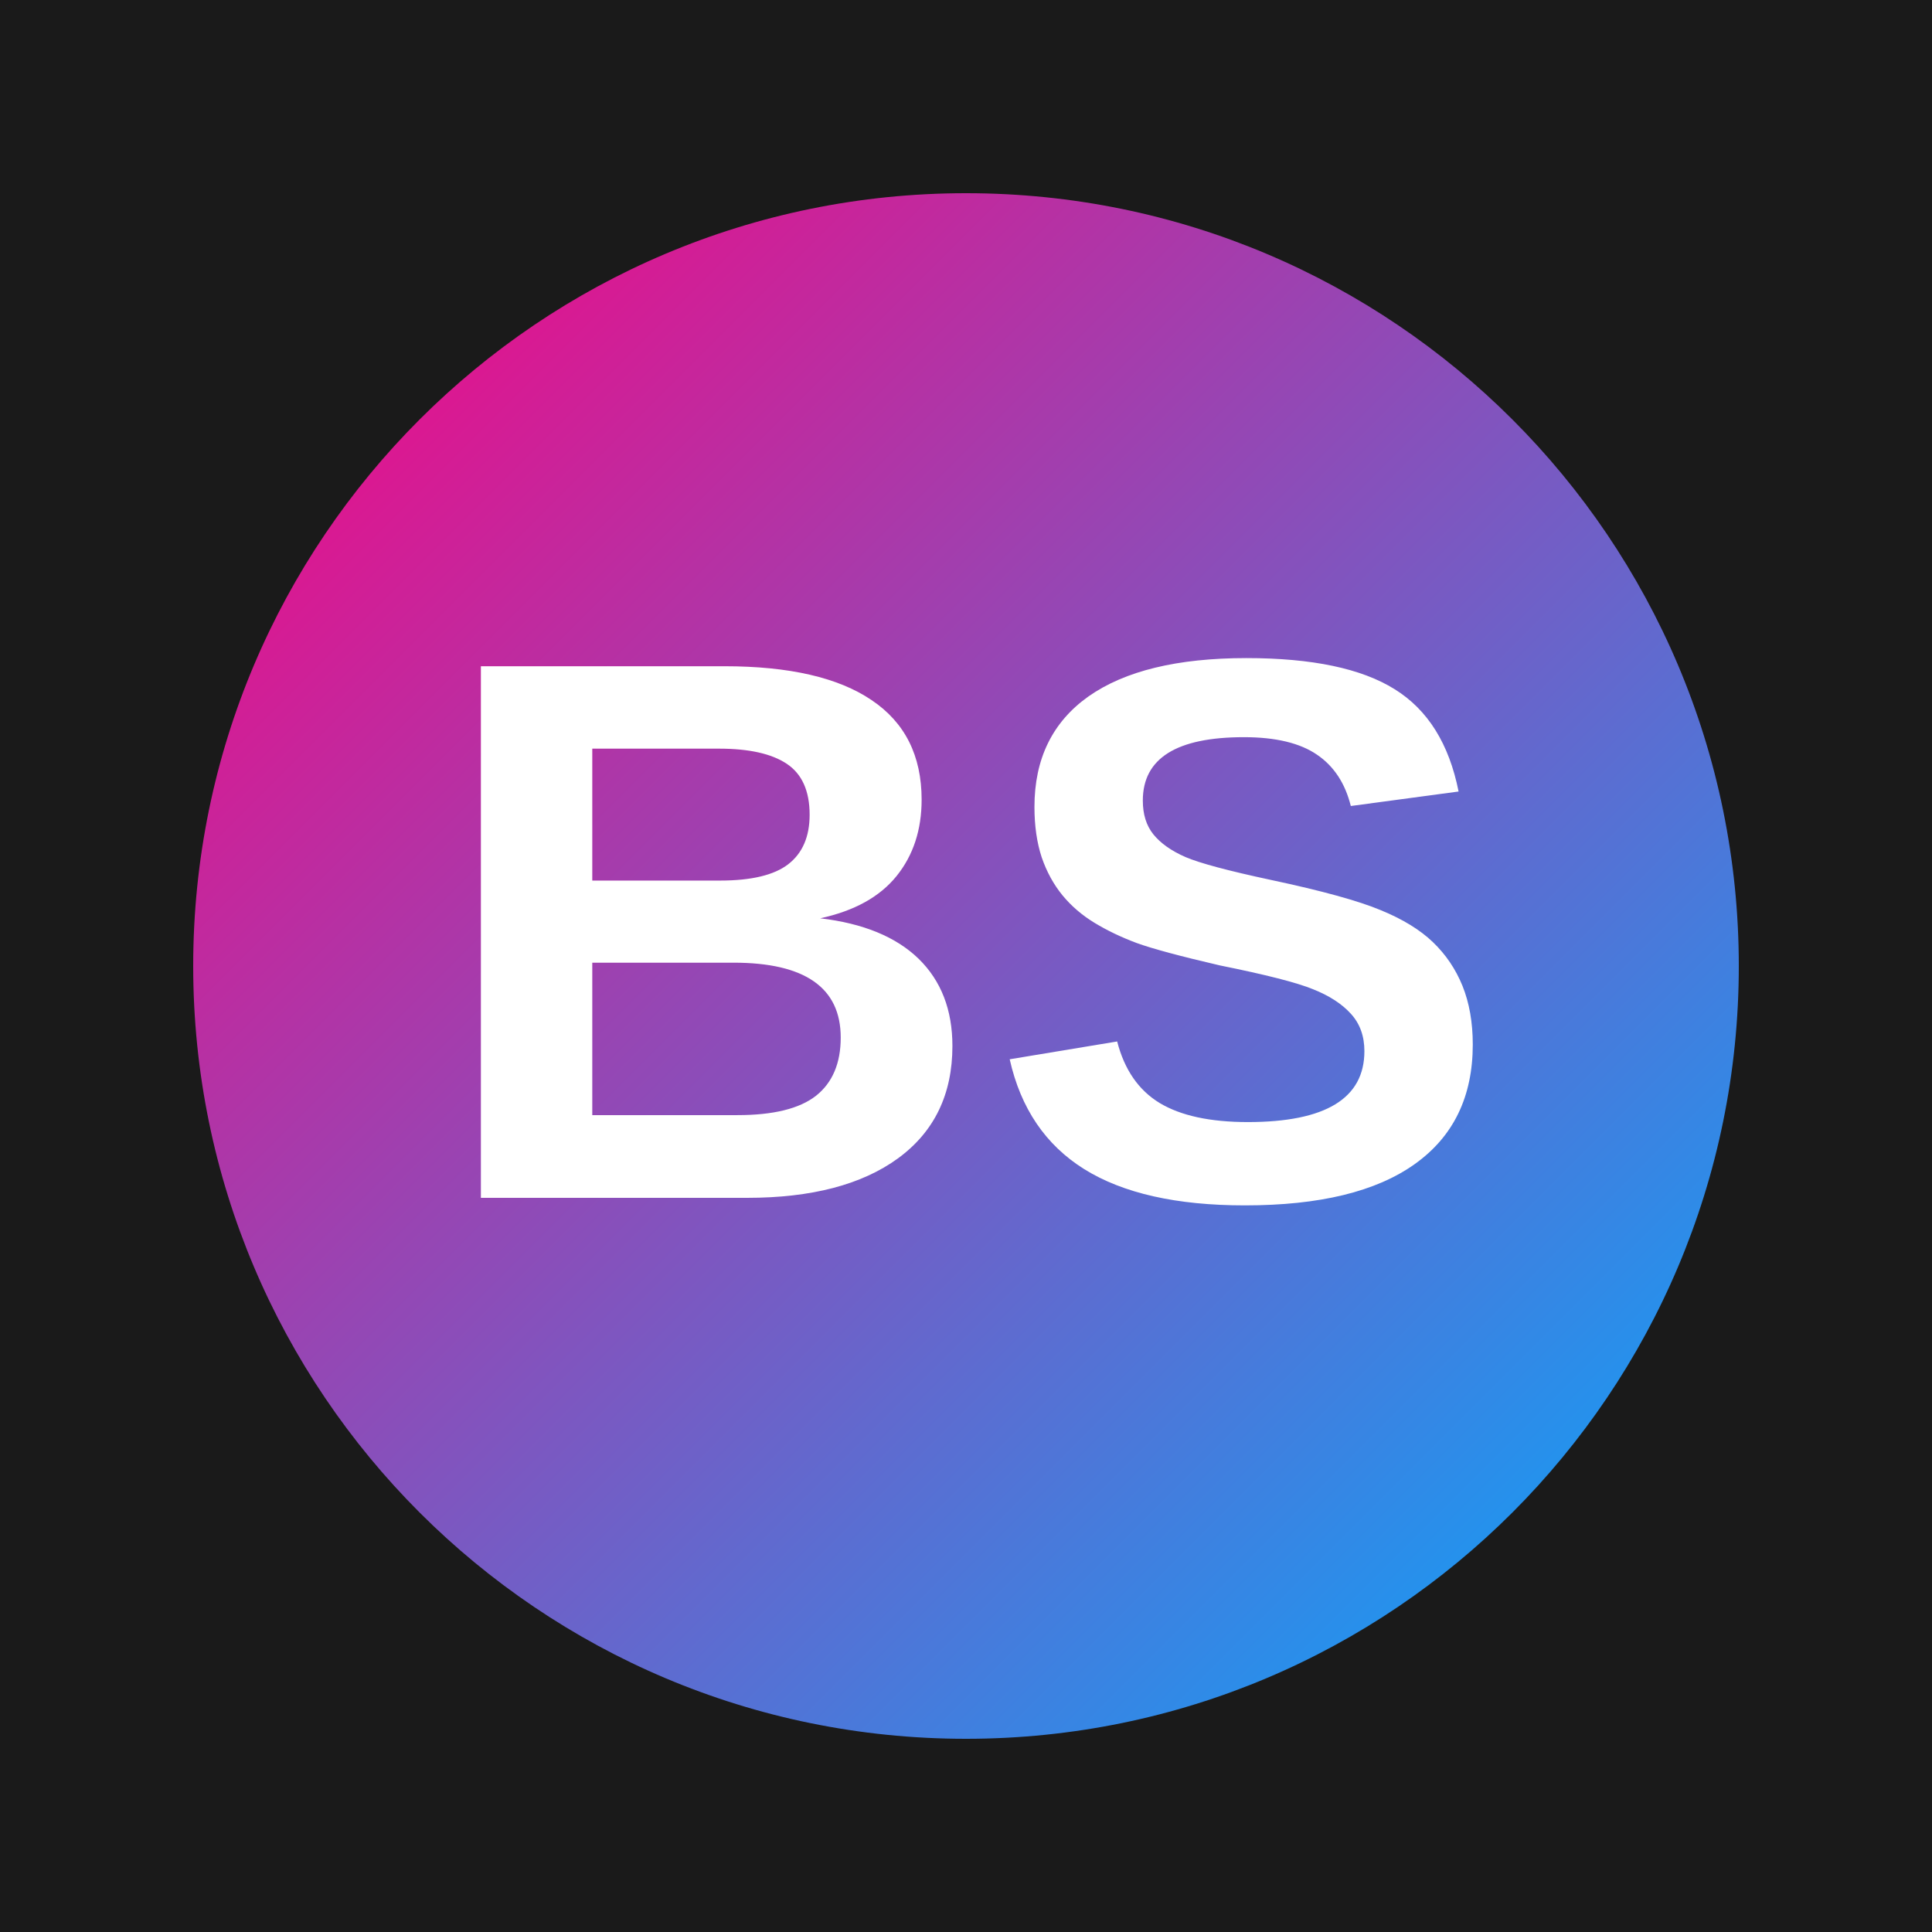
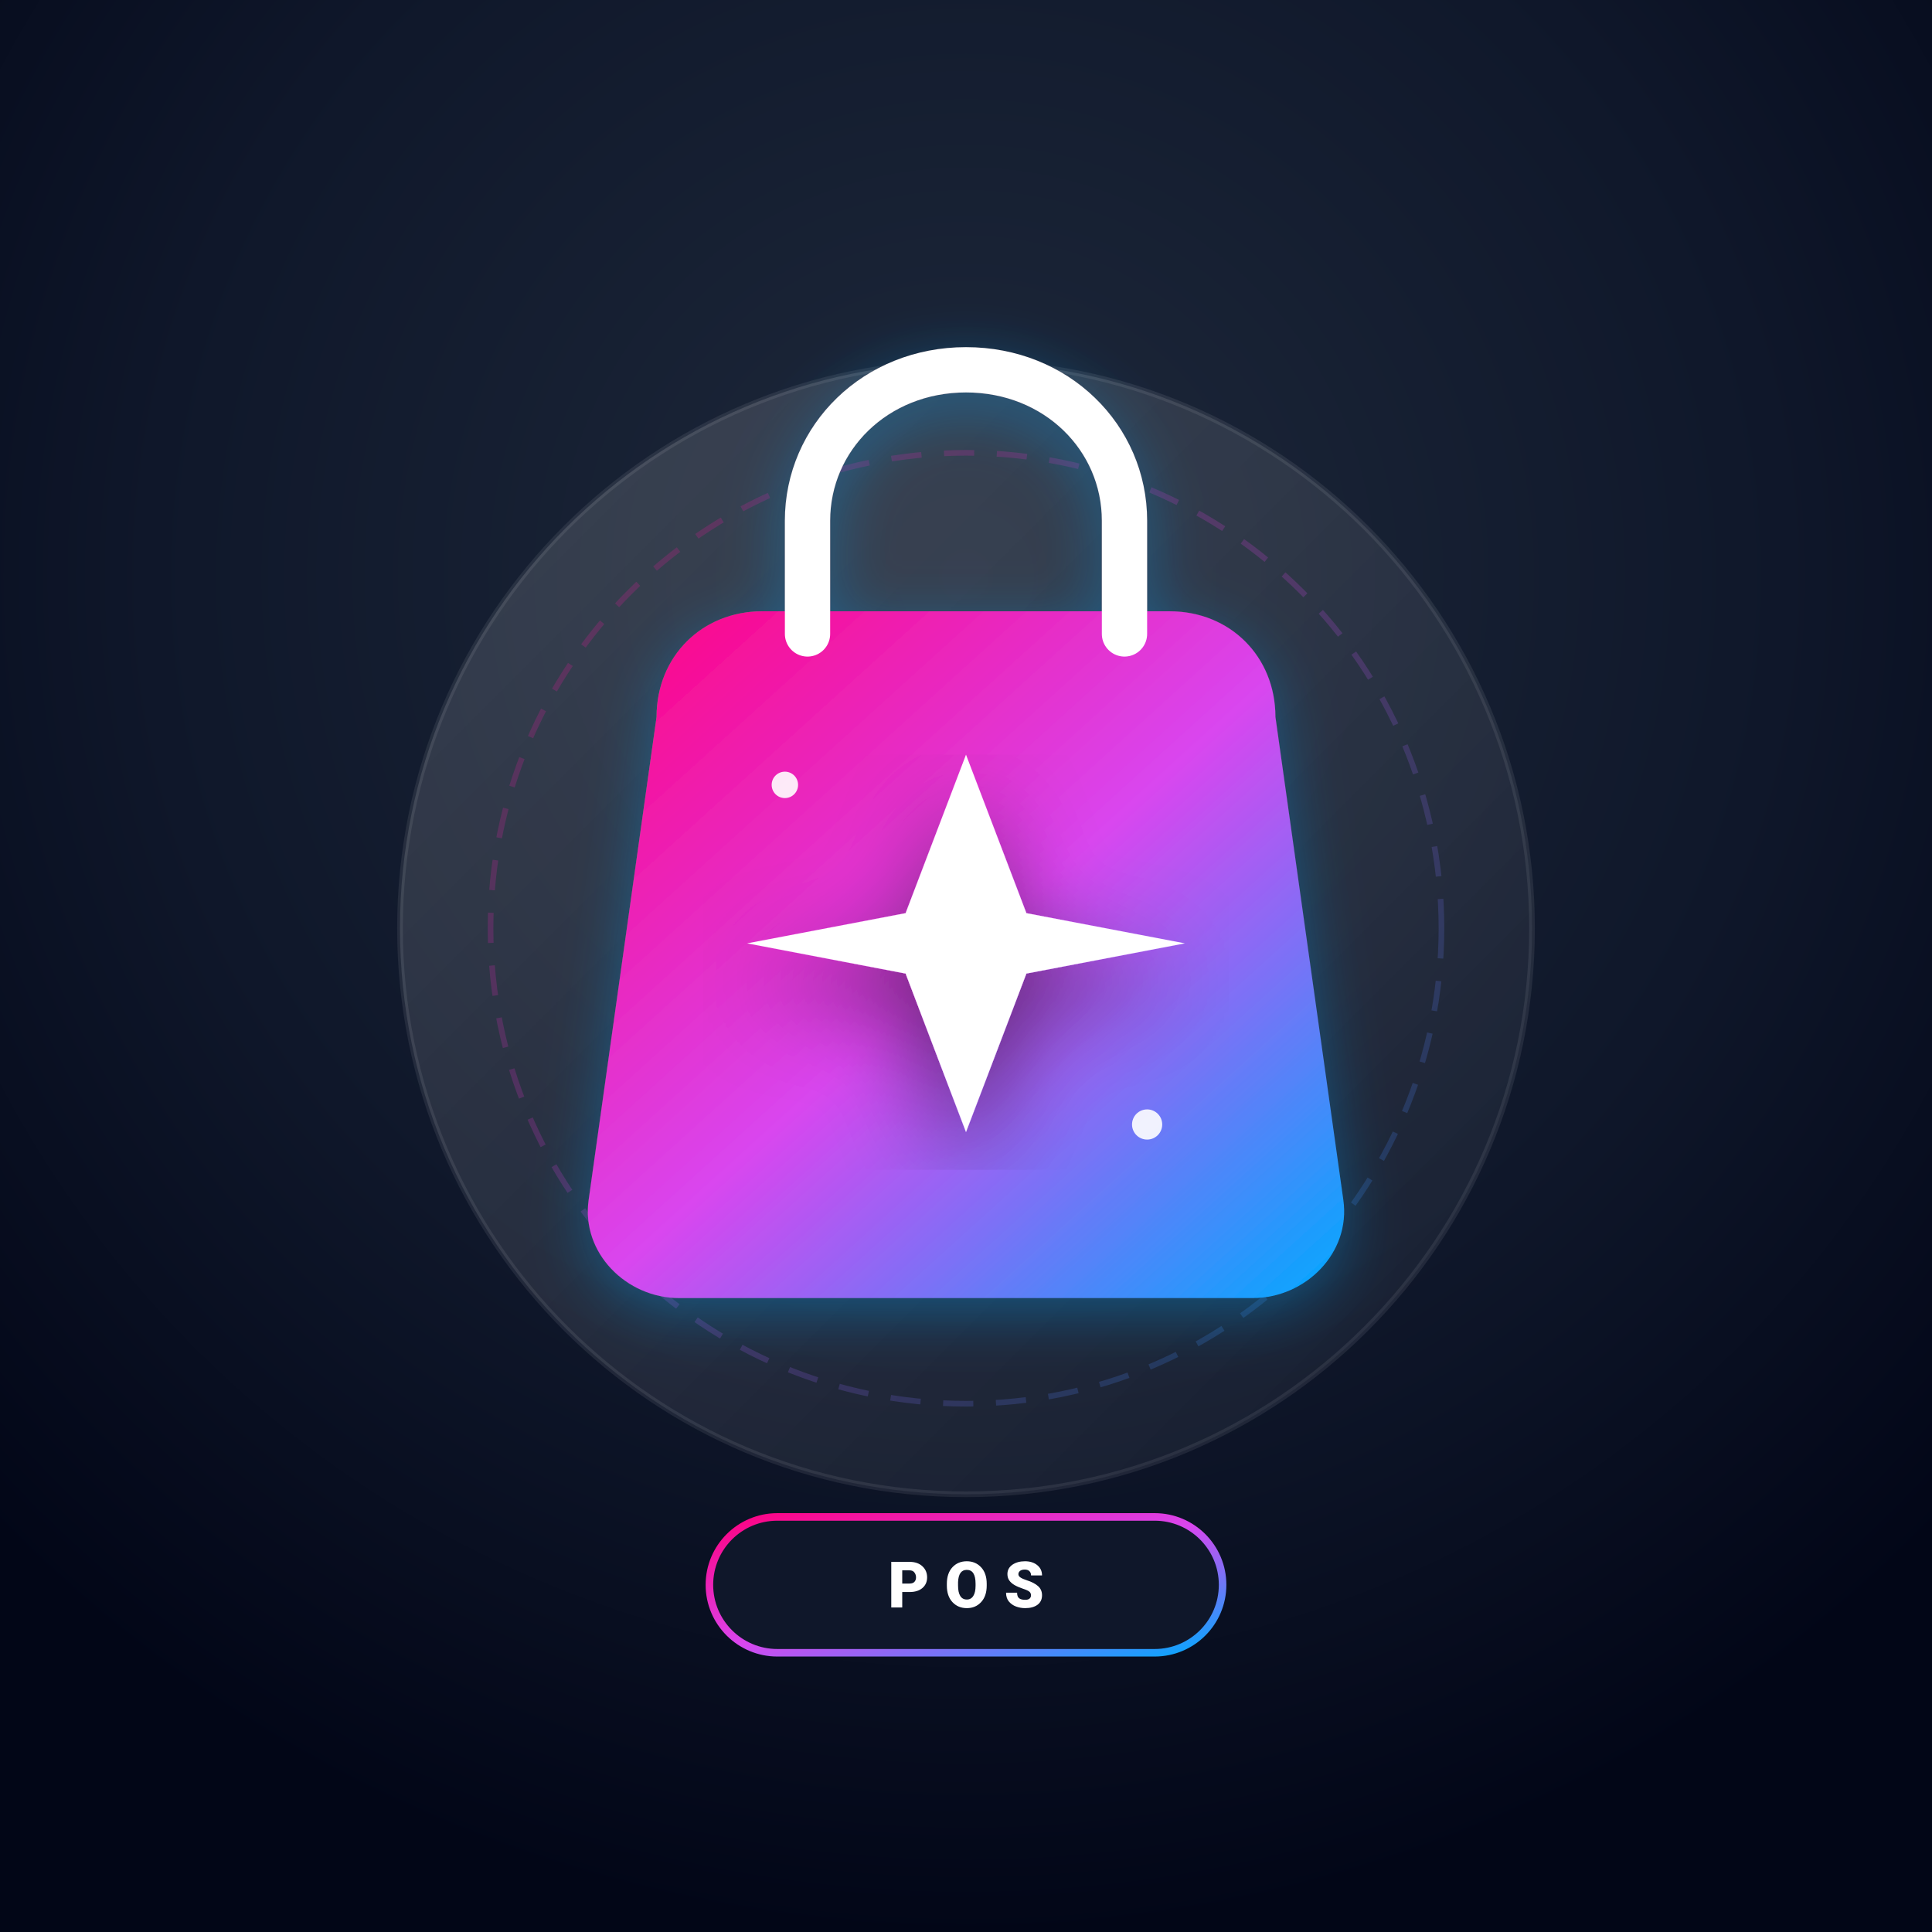
- <svg xmlns="http://www.w3.org/2000/svg" viewBox="0 0 100 100">
+ <svg xmlns="http://www.w3.org/2000/svg" viewBox="0 0 512 512" width="512" height="512">
  <defs>
-     <linearGradient id="bsGradient" x1="0%" y1="0%" x2="100%" y2="100%">
-       <stop offset="0%" style="stop-color:#ff007f;stop-opacity:1" />
-       <stop offset="100%" style="stop-color:#00aaff;stop-opacity:1" />
+     <radialGradient id="bgGrad" cx="50%" cy="30%" r="70%">
+       <stop offset="0%" stop-color="#1e293b" />
+       <stop offset="60%" stop-color="#0f172a" />
+       <stop offset="100%" stop-color="#020617" />
+     </radialGradient>
+     <linearGradient id="brandGrad" x1="0%" y1="0%" x2="100%" y2="100%">
+       <stop offset="0%" stop-color="#ff007f" />
+       <stop offset="50%" stop-color="#d946ef" />
+       <stop offset="100%" stop-color="#00aaff" />
    </linearGradient>
+     <linearGradient id="cardGrad" x1="0%" y1="0%" x2="100%" y2="100%">
+       <stop offset="0%" stop-color="#ffffff" stop-opacity="0.15" />
+       <stop offset="100%" stop-color="#ffffff" stop-opacity="0.03" />
+     </linearGradient>
+     <filter id="glow" x="-20%" y="-20%" width="140%" height="140%">
+       <feDropShadow dx="0" dy="8" stdDeviation="16" flood-color="#ff007f" flood-opacity="0.45" />
+       <feDropShadow dx="0" dy="4" stdDeviation="8" flood-color="#00aaff" flood-opacity="0.35" />
+     </filter>
+     <filter id="subtleShadow" x="-10%" y="-10%" width="120%" height="120%">
+       <feDropShadow dx="0" dy="10" stdDeviation="12" flood-color="#000000" flood-opacity="0.5" />
+     </filter>
  </defs>
-   <rect width="100" height="100" fill="#1a1a1a" />
-   <circle cx="50" cy="50" r="40" fill="url(#bsGradient)" />
-   <text x="50" y="62" font-family="Arial, Helvetica, sans-serif" font-size="40" font-weight="bold" fill="white" text-anchor="middle">BS</text>
+   <rect width="512" height="512" fill="url(#bgGrad)" />
+   <circle cx="256" cy="246" r="150" fill="url(#cardGrad)" stroke="rgba(255,255,255,0.08)" stroke-width="1.5" />
+   <circle cx="256" cy="246" r="126" fill="none" stroke="url(#brandGrad)" stroke-width="1.5" stroke-opacity="0.2" stroke-dasharray="8 6" />
+   <g filter="url(#glow)" transform="translate(0, -6)">
+     <path d="M174 196 C174 180, 186 168, 202 168 L310 168 C326 168, 338 180, 338 196 L356 324 C358 338, 346 350, 332 350 L180 350 C166 350, 154 338, 156 324 Z" fill="url(#brandGrad)" />
+     <path d="M214 174 V144 C214 122, 232 104, 256 104 C280 104, 298 122, 298 144 V174" fill="none" stroke="#ffffff" stroke-width="12" stroke-linecap="round" />
+     <path d="M256 206 L272 248 L314 256 L272 264 L256 306 L240 264 L198 256 L240 248 Z" fill="#ffffff" filter="url(#subtleShadow)" />
+     <circle cx="208" cy="214" r="3.5" fill="#ffffff" opacity="0.9" />
+     <circle cx="304" cy="304" r="4" fill="#ffffff" opacity="0.9" />
+   </g>
+   <g transform="translate(256, 420)">
+     <rect x="-68" y="-18" width="136" height="36" rx="18" fill="#0f172a" stroke="url(#brandGrad)" stroke-width="2" />
+     <text x="0" y="6" font-family="system-ui, -apple-system, 'Segoe UI', Roboto, Helvetica, Arial, sans-serif" font-size="17" font-weight="900" letter-spacing="4" fill="#ffffff" text-anchor="middle">POS</text>
+   </g>
</svg>
